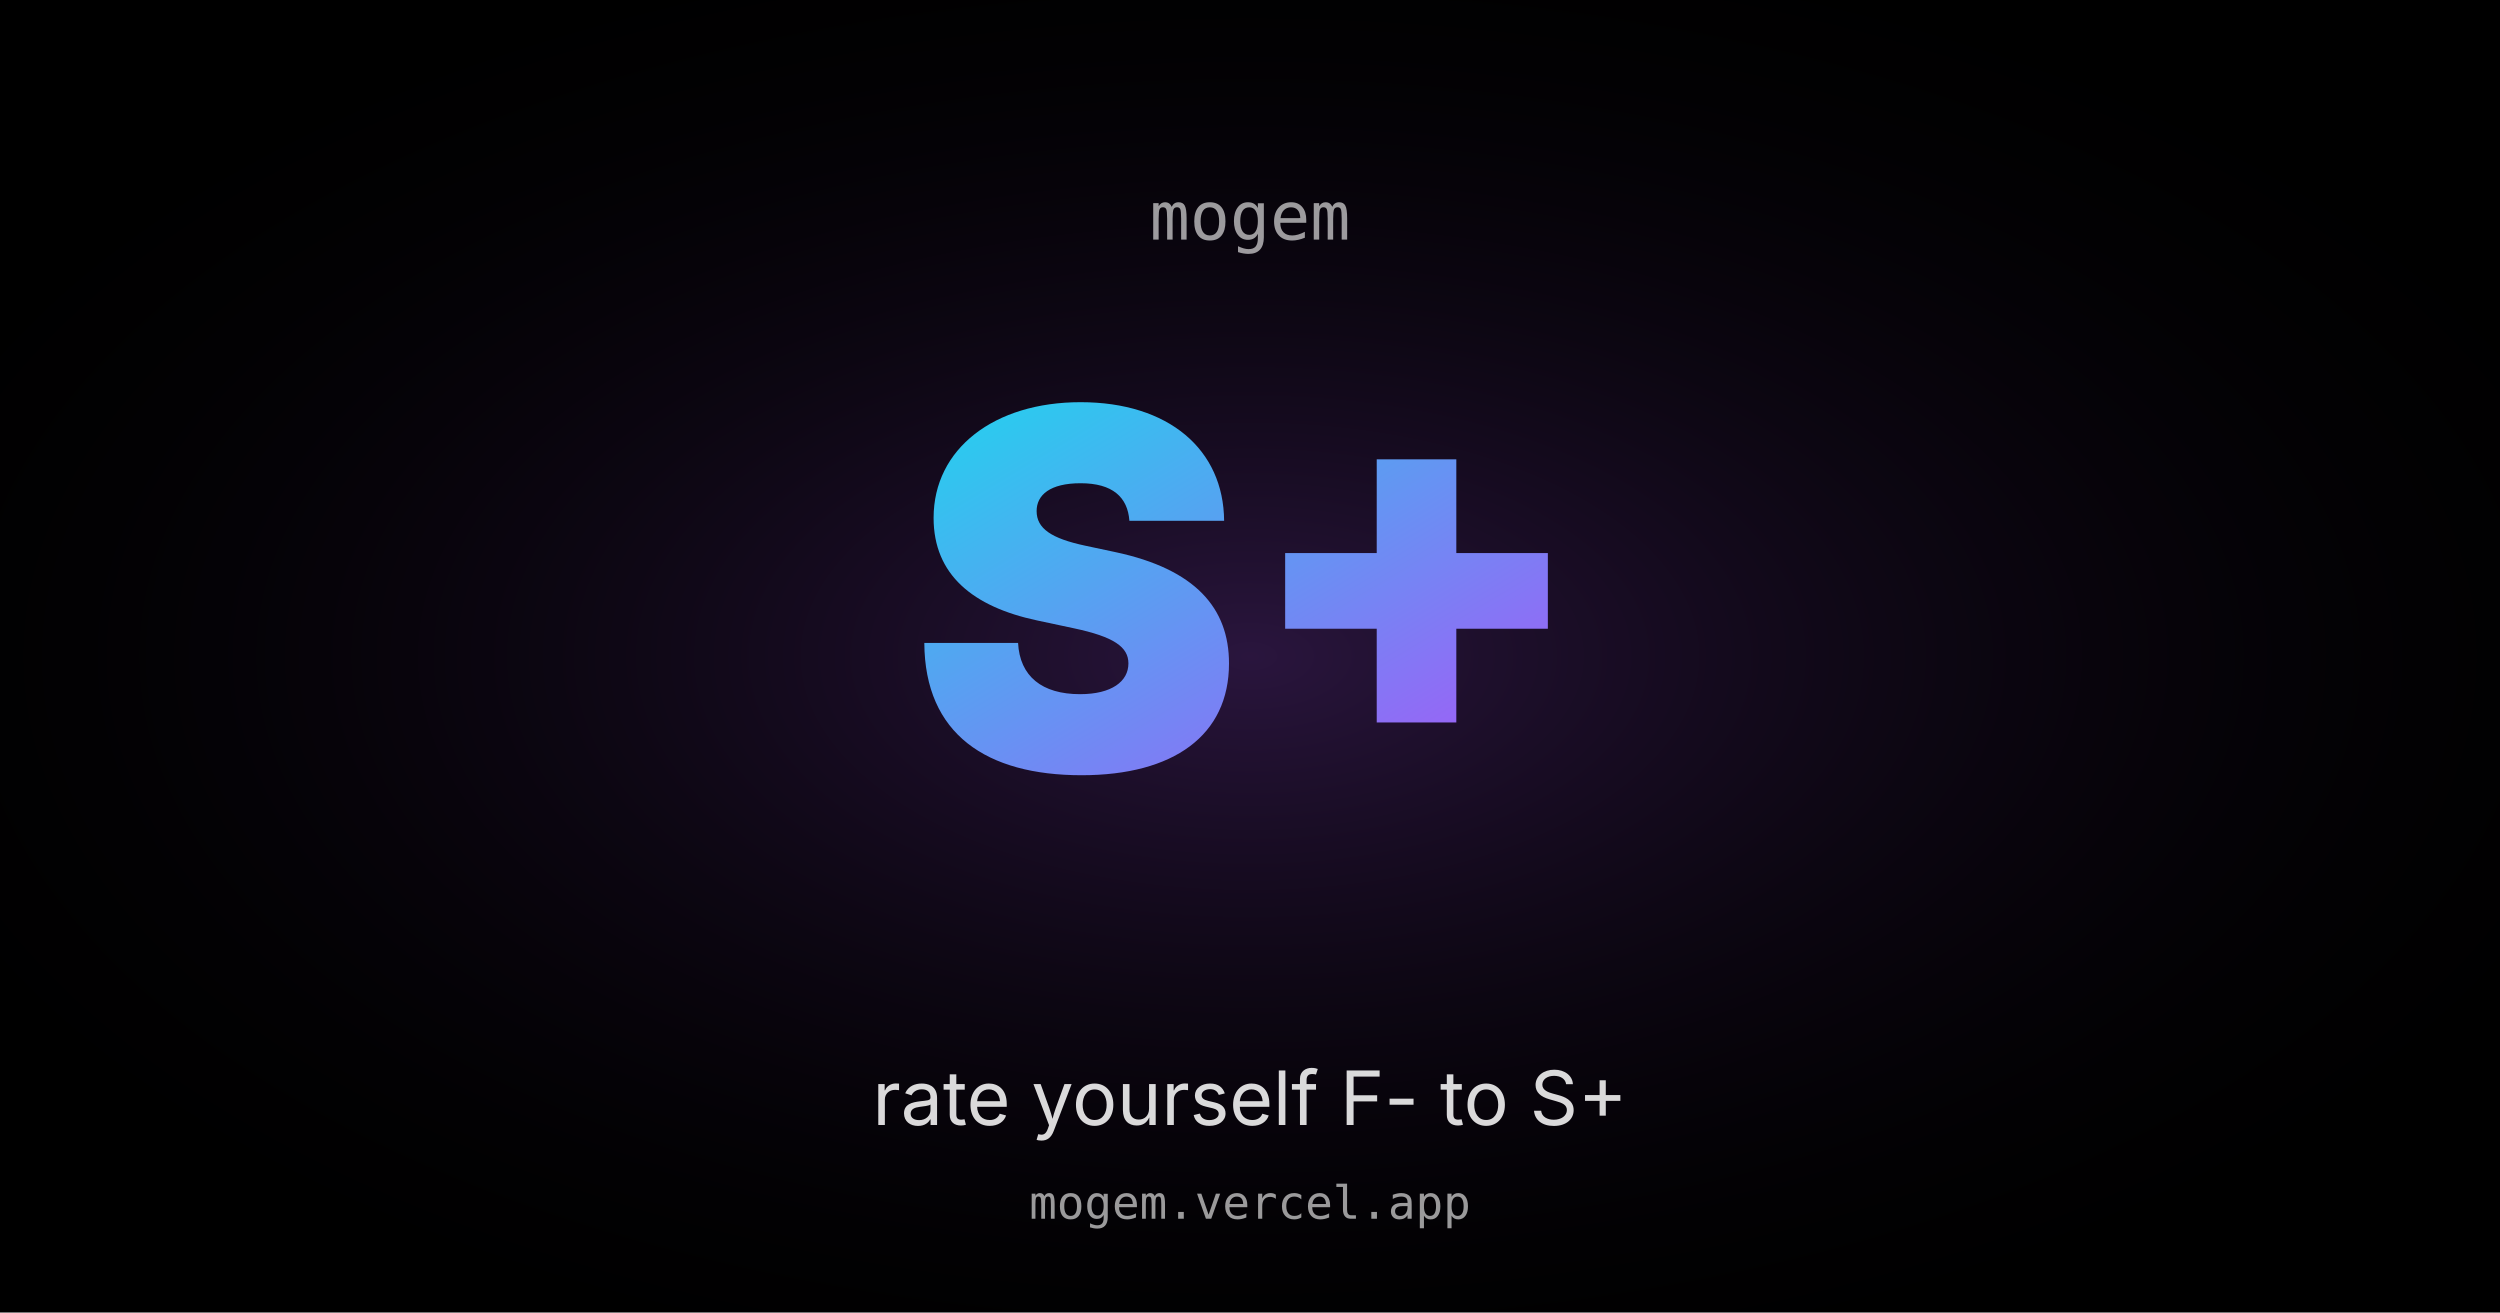
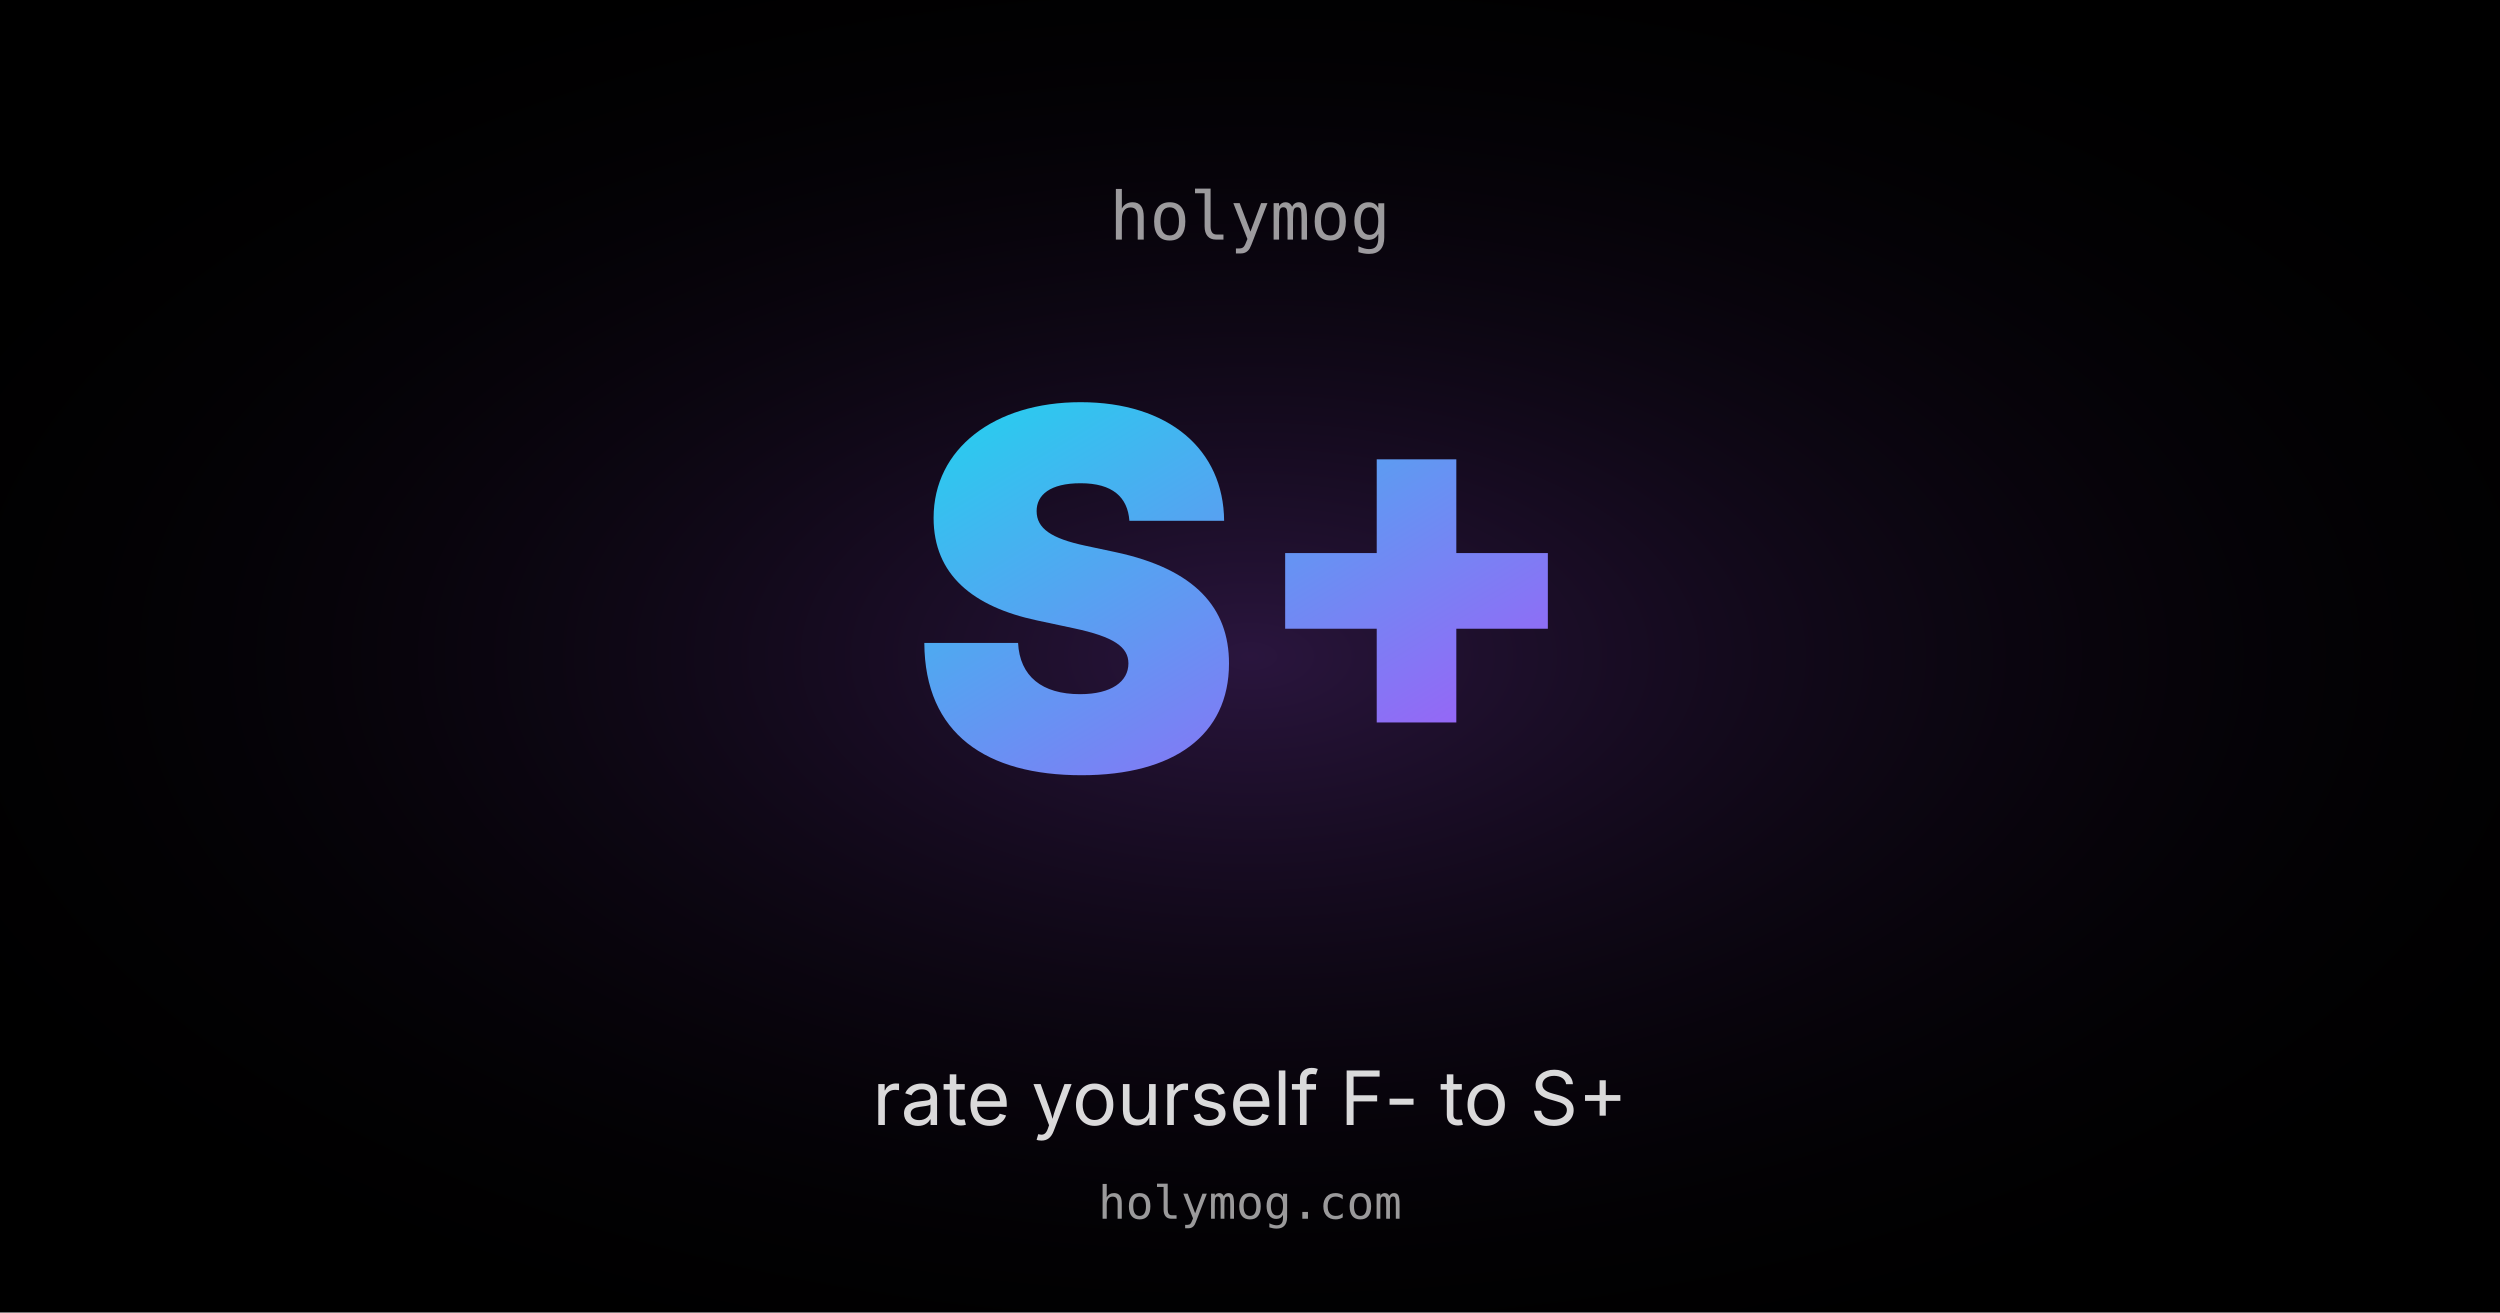
<svg xmlns="http://www.w3.org/2000/svg" width="1200" height="630" viewBox="0 0 1200 630">
  <defs>
    <linearGradient id="g" x1="0%" y1="0%" x2="100%" y2="100%">
      <stop offset="0%" stop-color="#22d3ee" />
      <stop offset="100%" stop-color="#a855f7" />
    </linearGradient>
    <radialGradient id="bg" cx="50%" cy="50%" r="60%">
      <stop offset="0%" stop-color="#a855f7" stop-opacity="0.25" />
      <stop offset="100%" stop-color="#000000" stop-opacity="0" />
    </radialGradient>
  </defs>
  <rect width="1200" height="630" fill="#000" />
  <rect width="1200" height="630" fill="url(#bg)" />
-   <text x="600" y="115" text-anchor="middle" font-family="ui-monospace, SFMono-Regular, monospace" font-size="32" fill="#ffffff" fill-opacity="0.6">mogem</text>
+   <text x="600" y="115" text-anchor="middle" font-family="ui-monospace, SFMono-Regular, monospace" font-size="32" fill="#ffffff" fill-opacity="0.6">holymog</text>
  <text x="600" y="370" text-anchor="middle" font-family="Inter, system-ui, sans-serif" font-size="240" font-weight="900" fill="url(#g)">S+</text>
  <text x="600" y="540" text-anchor="middle" font-family="Inter, system-ui, sans-serif" font-size="36" fill="#ffffff" fill-opacity="0.85">rate yourself F- to S+</text>
-   <text x="600" y="585" text-anchor="middle" font-family="ui-monospace, SFMono-Regular, monospace" font-size="22" fill="#ffffff" fill-opacity="0.6">mogem.vercel.app</text>
+   <text x="600" y="585" text-anchor="middle" font-family="ui-monospace, SFMono-Regular, monospace" font-size="22" fill="#ffffff" fill-opacity="0.6">holymog.com</text>
</svg>
